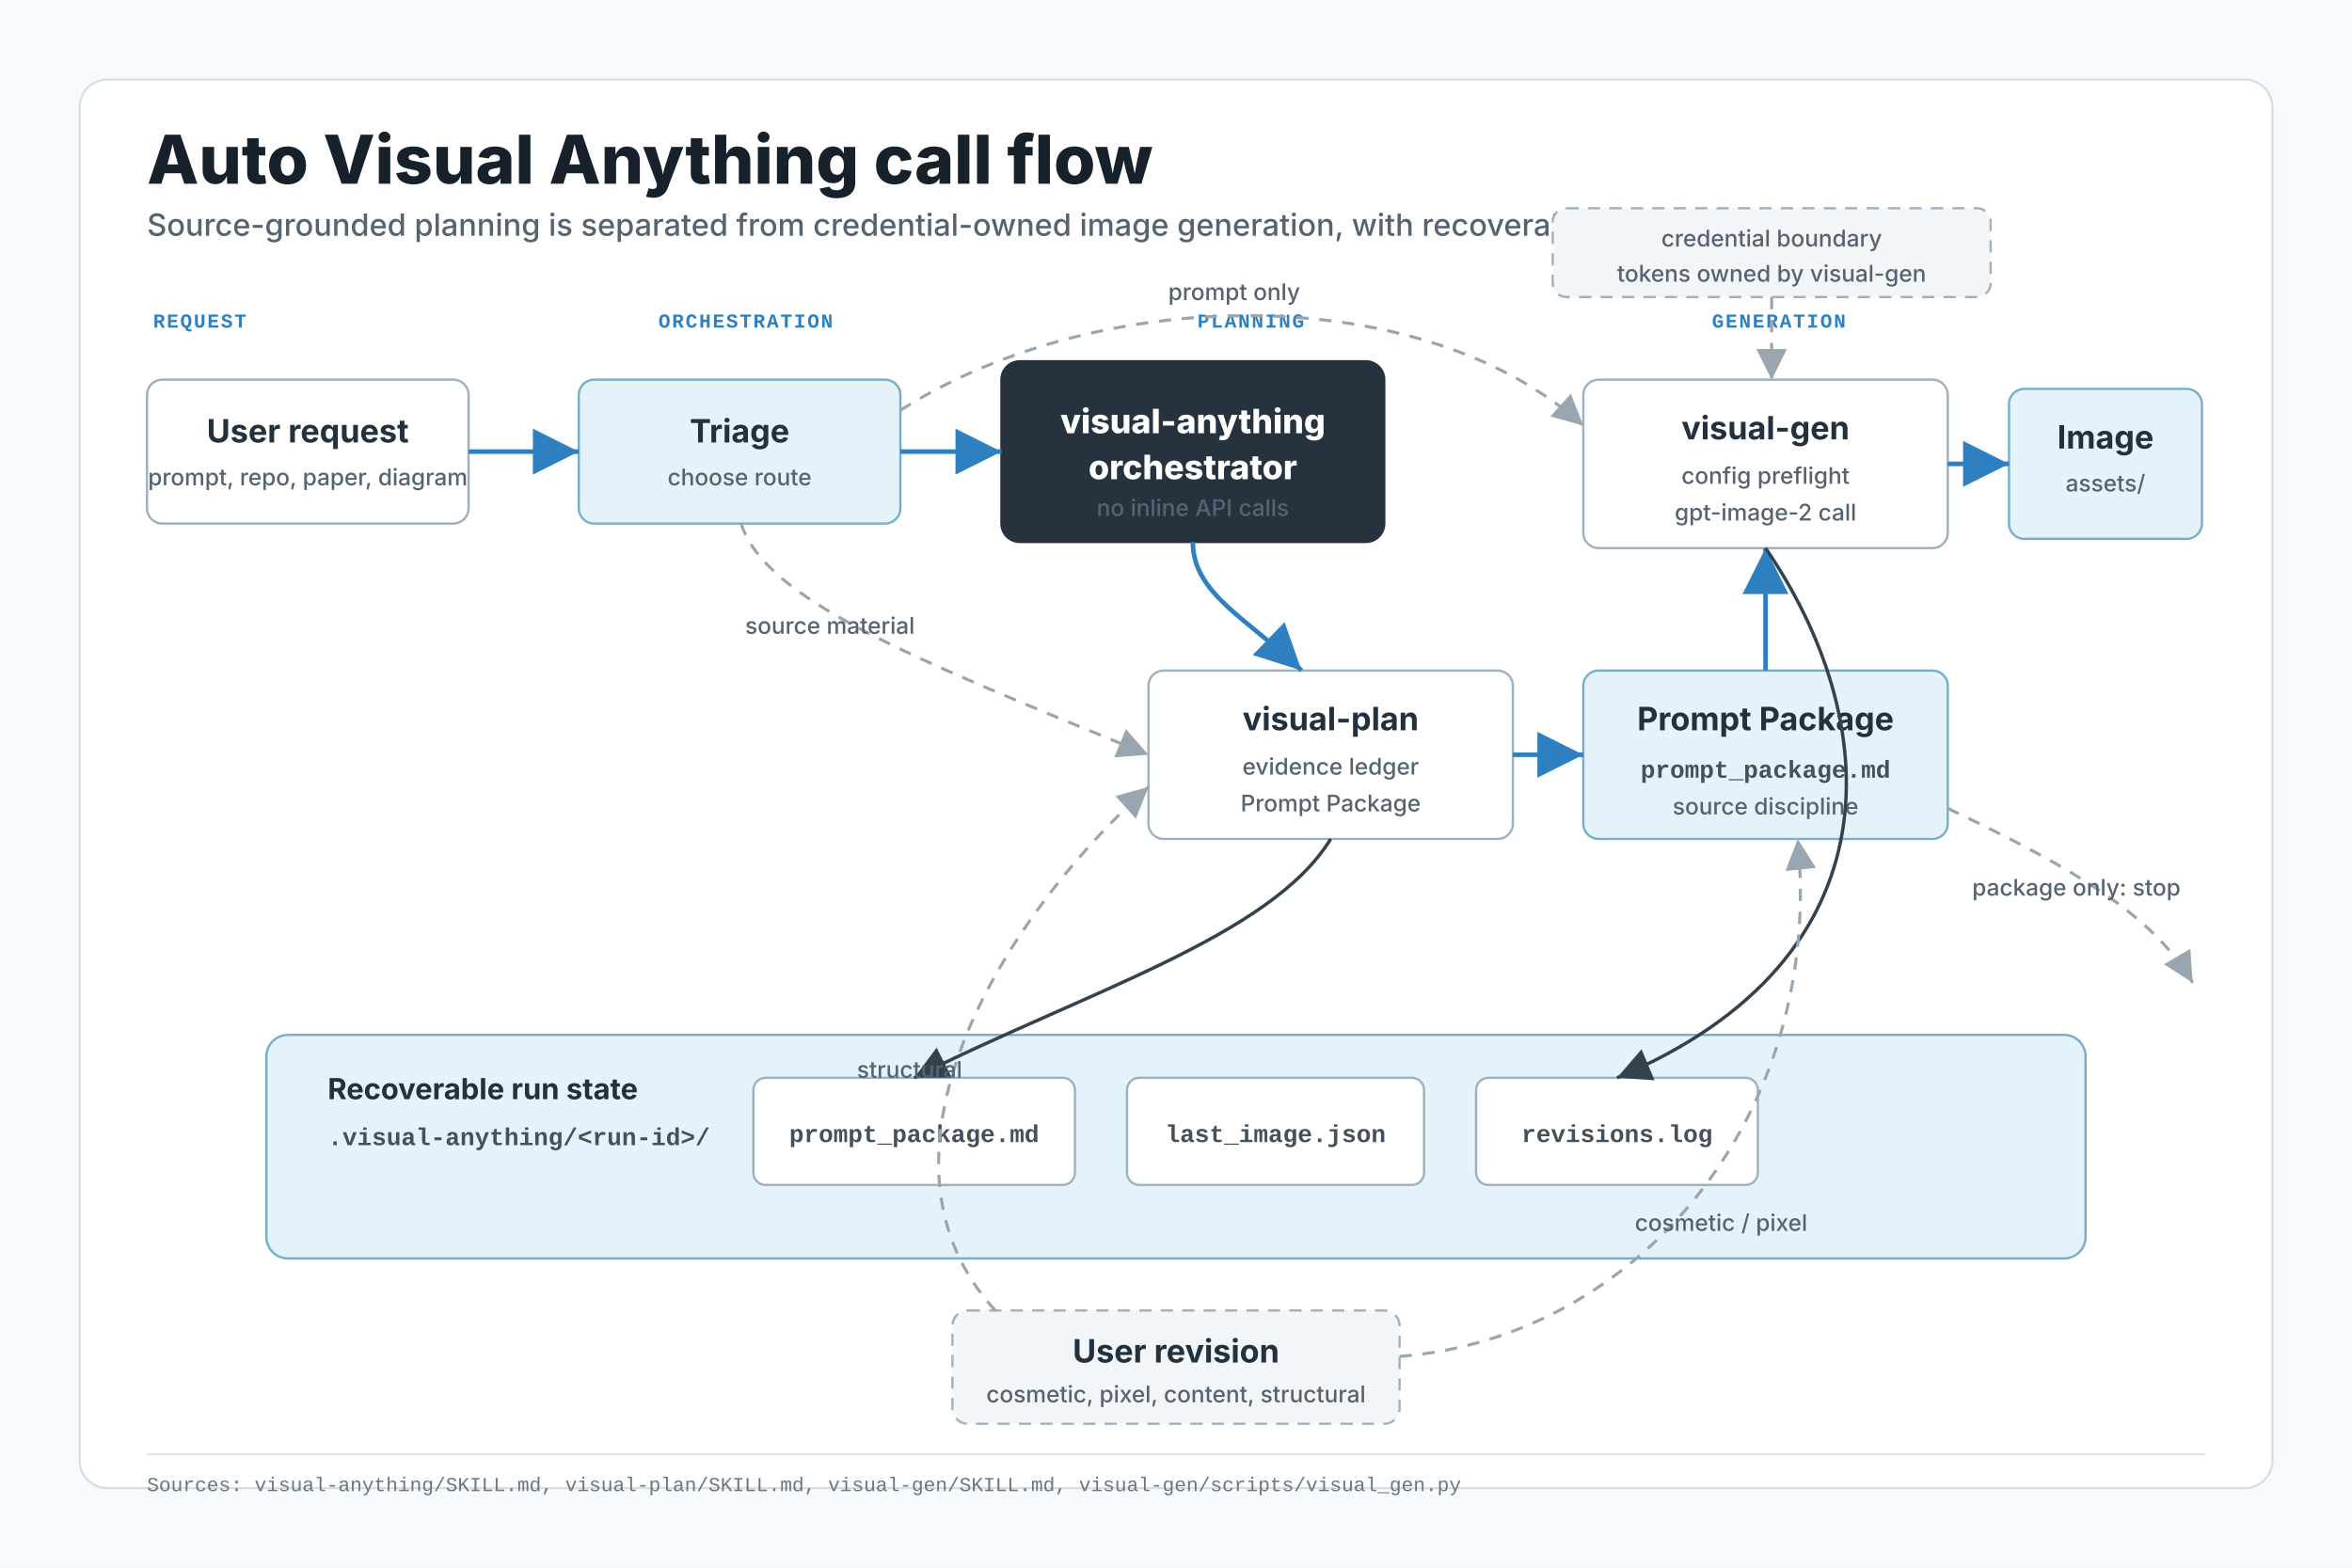
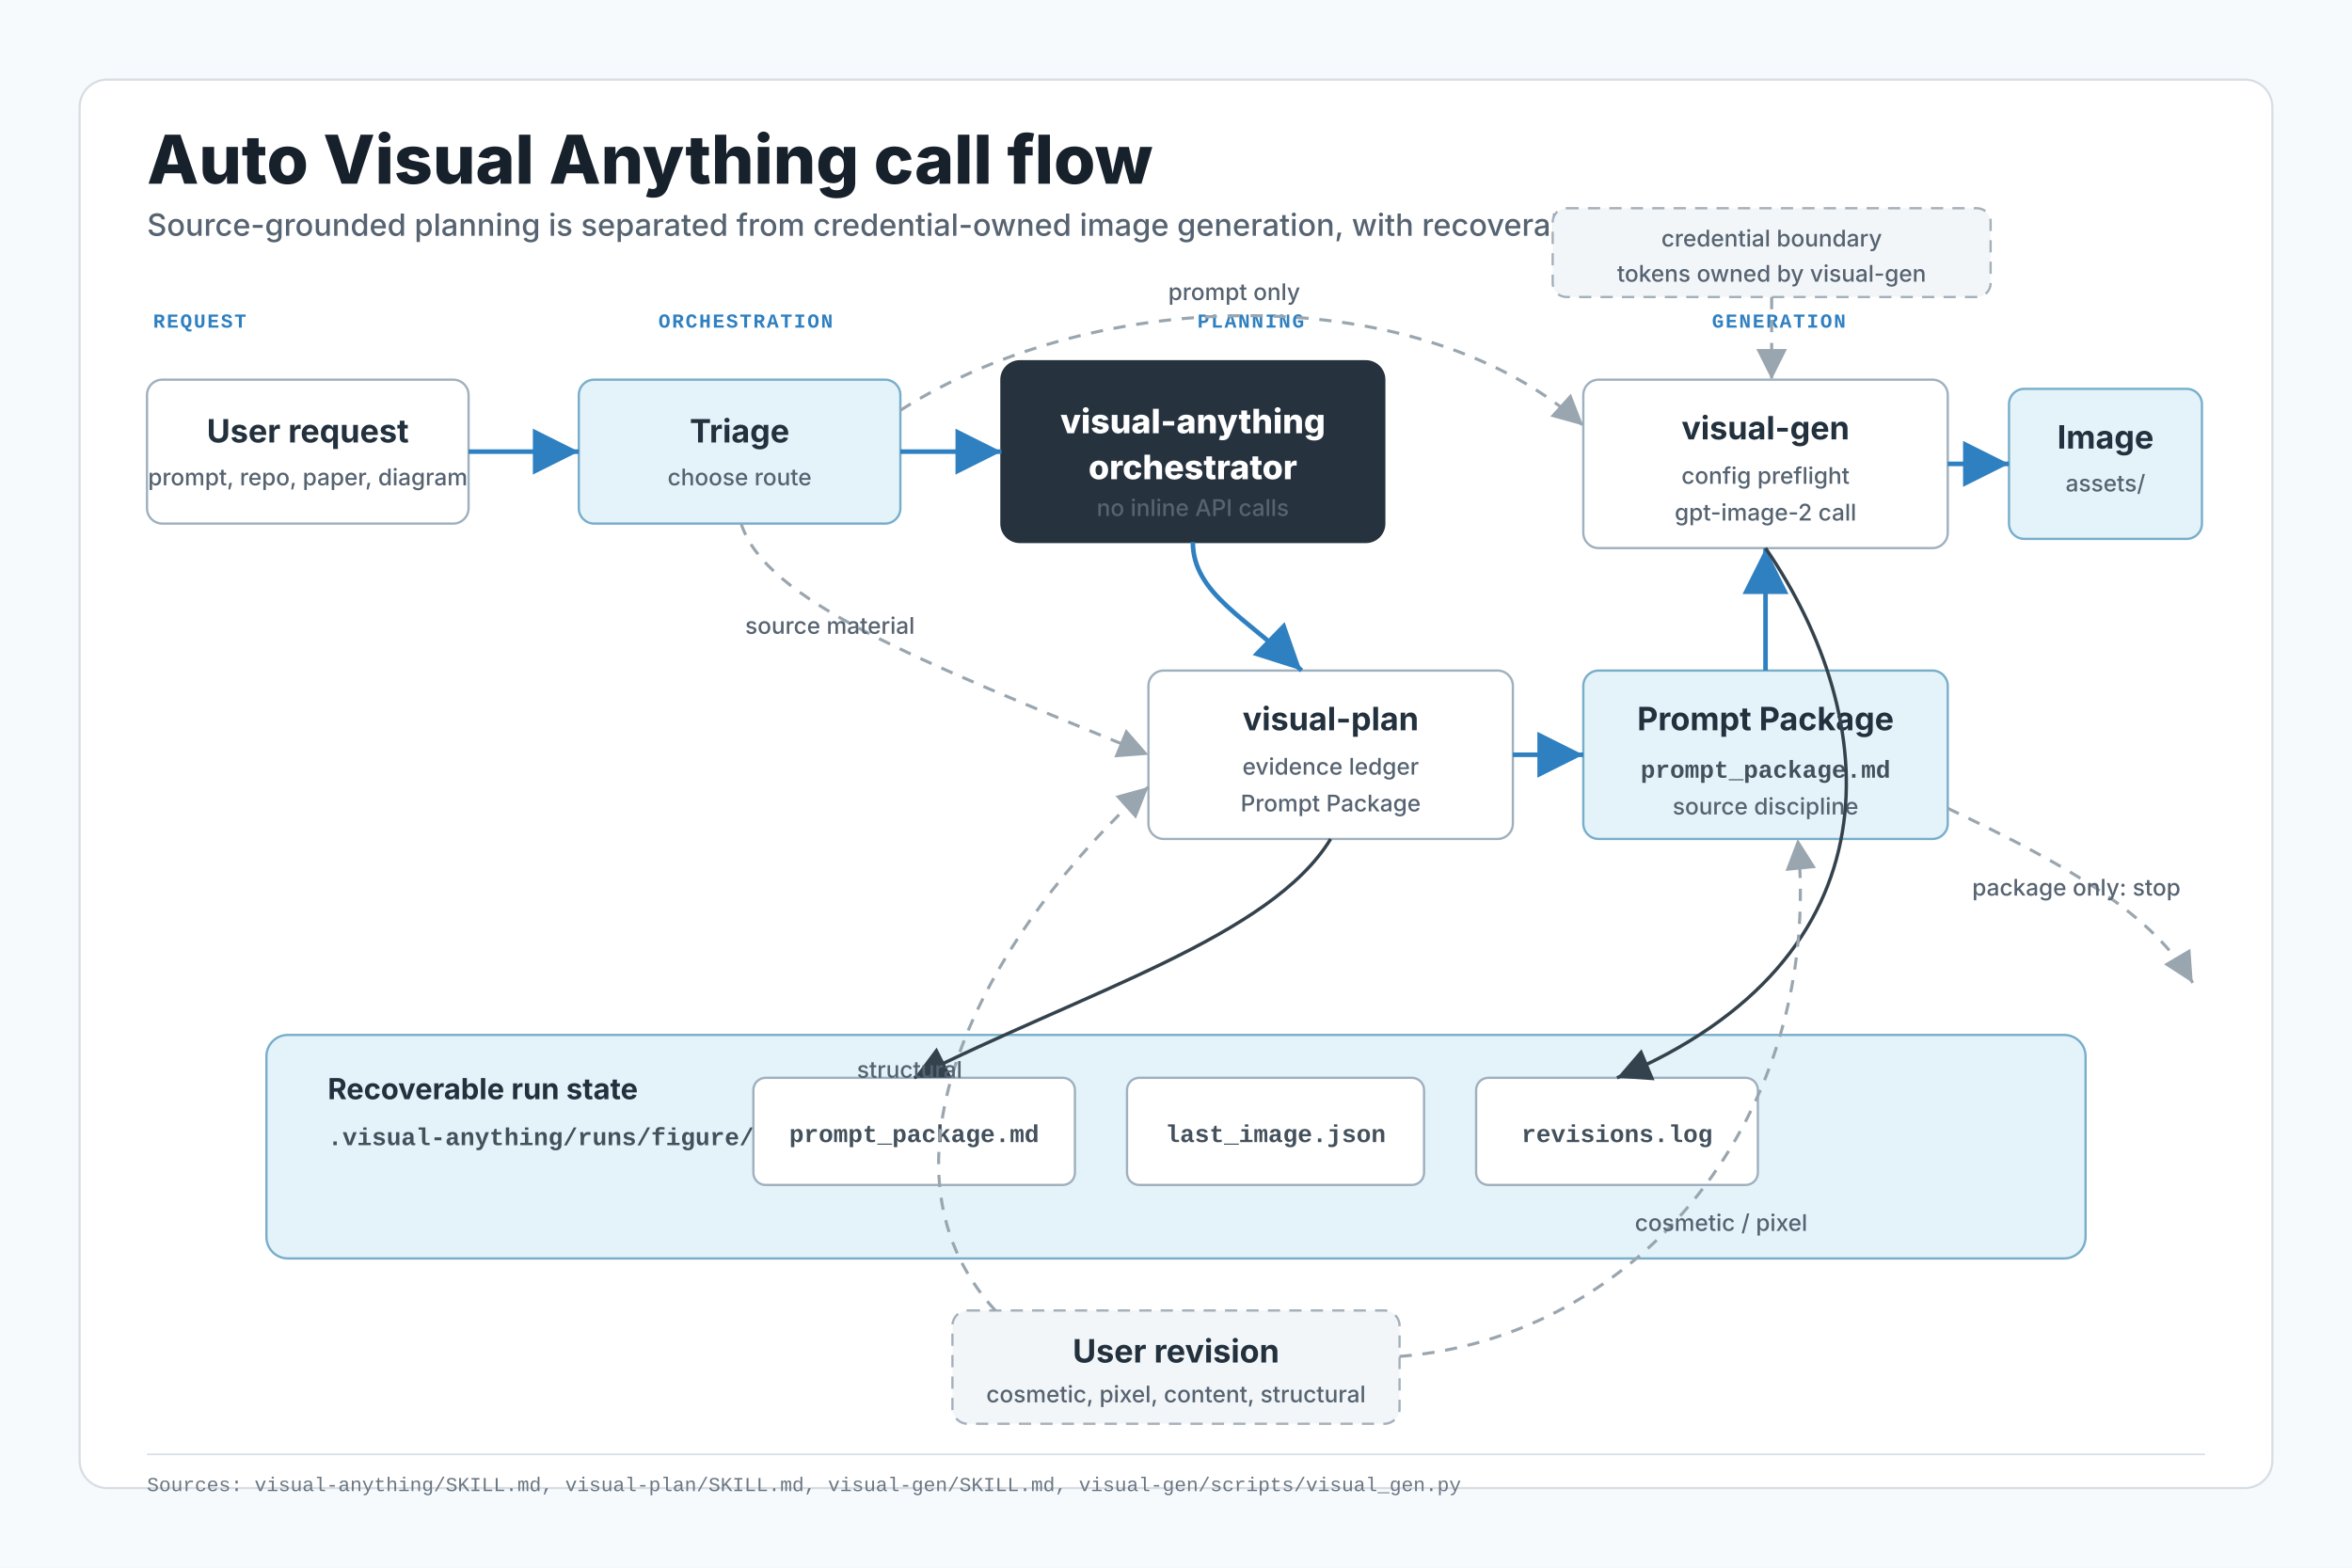
<svg xmlns="http://www.w3.org/2000/svg" width="1536" height="1024" viewBox="0 0 1536 1024" role="img" aria-labelledby="title desc">
  <defs>
    <marker id="arrow" markerWidth="12" markerHeight="10" refX="10" refY="5" orient="auto" markerUnits="strokeWidth">
      <path d="M 0 0 L 10 5 L 0 10 z" fill="#34424d" />
    </marker>
    <marker id="arrowBlue" markerWidth="12" markerHeight="10" refX="10" refY="5" orient="auto" markerUnits="strokeWidth">
      <path d="M 0 0 L 10 5 L 0 10 z" fill="#2f80c1" />
    </marker>
    <marker id="arrowGray" markerWidth="12" markerHeight="10" refX="10" refY="5" orient="auto" markerUnits="strokeWidth">
      <path d="M 0 0 L 10 5 L 0 10 z" fill="#9aa6af" />
    </marker>
    <style>
      .bg { fill: #f7fafc; }
      .panel { fill: #ffffff; stroke: #d6dde3; stroke-width: 1.4; }
      .node { fill: #ffffff; stroke: #9fb0be; stroke-width: 1.5; }
      .node-soft { fill: #e4f3fa; stroke: #78aeca; stroke-width: 1.5; }
      .node-muted { fill: #f3f6f8; stroke: #a4b0ba; stroke-width: 1.5; stroke-dasharray: 8 6; }
      .core { fill: #26323d; stroke: #26323d; stroke-width: 1.5; }
      .title { font-family: Inter, ui-sans-serif, system-ui, -apple-system, BlinkMacSystemFont, "Segoe UI", sans-serif; fill: #17212b; font-size: 44px; font-weight: 780; letter-spacing: 0; }
      .subtitle { font-family: Inter, ui-sans-serif, system-ui, -apple-system, BlinkMacSystemFont, "Segoe UI", sans-serif; fill: #566371; font-size: 20px; font-weight: 450; letter-spacing: 0; }
      .label { font-family: Inter, ui-sans-serif, system-ui, -apple-system, BlinkMacSystemFont, "Segoe UI", sans-serif; fill: #22313d; font-size: 21px; font-weight: 700; letter-spacing: 0; }
      .label-white { font-family: Inter, ui-sans-serif, system-ui, -apple-system, BlinkMacSystemFont, "Segoe UI", sans-serif; fill: #ffffff; font-size: 22px; font-weight: 760; letter-spacing: 0; }
      .small { font-family: Inter, ui-sans-serif, system-ui, -apple-system, BlinkMacSystemFont, "Segoe UI", sans-serif; fill: #566371; font-size: 15px; font-weight: 520; letter-spacing: 0; }
      .mono { font-family: "SFMono-Regular", Consolas, "Liberation Mono", monospace; fill: #43515d; font-size: 16px; font-weight: 600; letter-spacing: 0; }
      .tag { font-family: "SFMono-Regular", Consolas, "Liberation Mono", monospace; fill: #2f80c1; font-size: 13px; font-weight: 700; letter-spacing: .08em; }
      .footer { font-family: "SFMono-Regular", Consolas, "Liberation Mono", monospace; fill: #6a7783; font-size: 13px; font-weight: 500; letter-spacing: 0; }
      .line { stroke: #34424d; stroke-width: 2.2; fill: none; marker-end: url(#arrow); }
      .line-blue { stroke: #2f80c1; stroke-width: 3; fill: none; marker-end: url(#arrowBlue); }
      .line-gray { stroke: #9aa6af; stroke-width: 2; fill: none; stroke-dasharray: 8 7; marker-end: url(#arrowGray); }
      .band-title { font-family: Inter, ui-sans-serif, system-ui, -apple-system, BlinkMacSystemFont, "Segoe UI", sans-serif; fill: #22313d; font-size: 19px; font-weight: 740; letter-spacing: 0; }
    </style>
  </defs>
  <rect class="bg" x="0" y="0" width="1536" height="1024" />
  <rect class="panel" x="52" y="52" width="1432" height="920" rx="18" />
  <text class="title" x="96" y="120">Auto Visual Anything call flow</text>
  <text class="subtitle" x="96" y="154">Source-grounded planning is separated from credential-owned image generation, with recoverable run state.</text>
  <text class="tag" x="100" y="214">REQUEST</text>
  <text class="tag" x="430" y="214">ORCHESTRATION</text>
  <text class="tag" x="782" y="214">PLANNING</text>
  <text class="tag" x="1118" y="214">GENERATION</text>
  <rect class="node" x="96" y="248" width="210" height="94" rx="10" />
  <text class="label" x="201" y="289" text-anchor="middle">User request</text>
  <text class="small" x="201" y="317" text-anchor="middle">prompt, repo, paper, diagram</text>
  <rect class="node-soft" x="378" y="248" width="210" height="94" rx="10" />
  <text class="label" x="483" y="289" text-anchor="middle">Triage</text>
  <text class="small" x="483" y="317" text-anchor="middle">choose route</text>
  <rect class="core" x="654" y="236" width="250" height="118" rx="12" />
  <text class="label-white" x="779" y="283" text-anchor="middle">visual-anything</text>
  <text class="label-white" x="779" y="313" text-anchor="middle">orchestrator</text>
  <text class="small" x="779" y="337" text-anchor="middle" fill="#dce7ef">no inline API calls</text>
  <rect class="node" x="750" y="438" width="238" height="110" rx="10" />
  <text class="label" x="869" y="477" text-anchor="middle">visual-plan</text>
  <text class="small" x="869" y="506" text-anchor="middle">evidence ledger</text>
  <text class="small" x="869" y="530" text-anchor="middle">Prompt Package</text>
  <rect class="node-soft" x="1034" y="438" width="238" height="110" rx="10" />
  <text class="label" x="1153" y="477" text-anchor="middle">Prompt Package</text>
  <text class="mono" x="1153" y="508" text-anchor="middle">prompt_package.md</text>
  <text class="small" x="1153" y="532" text-anchor="middle">source discipline</text>
  <rect class="node" x="1034" y="248" width="238" height="110" rx="10" />
  <text class="label" x="1153" y="287" text-anchor="middle">visual-gen</text>
  <text class="small" x="1153" y="316" text-anchor="middle">config preflight</text>
  <text class="small" x="1153" y="340" text-anchor="middle">gpt-image-2 call</text>
  <rect class="node-soft" x="1312" y="254" width="126" height="98" rx="10" />
  <text class="label" x="1375" y="293" text-anchor="middle">Image</text>
  <text class="small" x="1375" y="321" text-anchor="middle">assets/</text>
  <path class="line-blue" d="M 306 295 L 378 295" />
  <path class="line-blue" d="M 588 295 L 654 295" />
  <path class="line-blue" d="M 779 354 C 779 388, 815 404, 850 438" />
  <path class="line-blue" d="M 988 493 L 1034 493" />
  <path class="line-blue" d="M 1153 438 C 1153 405, 1153 389, 1153 358" />
  <path class="line-blue" d="M 1272 303 L 1312 303" />
  <path class="line-gray" d="M 484 342 C 500 392, 596 430, 750 493" />
  <text class="small" x="542" y="414" text-anchor="middle">source material</text>
  <path class="line-gray" d="M 588 268 C 720 184, 930 184, 1034 278" />
  <text class="small" x="806" y="196" text-anchor="middle">prompt only</text>
  <path class="line-gray" d="M 1272 528 C 1356 568, 1406 598, 1432 642" />
  <text class="small" x="1356" y="585" text-anchor="middle">package only: stop</text>
  <rect class="node-soft" x="174" y="676" width="1188" height="146" rx="14" />
  <text class="band-title" x="214" y="718">Recoverable run state</text>
-   <text class="mono" x="214" y="748">.visual-anything/&lt;run-id&gt;/</text>
+   <text class="mono" x="214" y="748">.visual-anything/runs/figure/&lt;run-id&gt;/</text>
  <rect class="node" x="492" y="704" width="210" height="70" rx="8" />
  <text class="mono" x="597" y="746" text-anchor="middle">prompt_package.md</text>
  <rect class="node" x="736" y="704" width="194" height="70" rx="8" />
  <text class="mono" x="833" y="746" text-anchor="middle">last_image.json</text>
  <rect class="node" x="964" y="704" width="184" height="70" rx="8" />
  <text class="mono" x="1056" y="746" text-anchor="middle">revisions.log</text>
  <path class="line" d="M 869 548 C 830 612, 708 648, 597 704" />
  <path class="line" d="M 1153 358 C 1230 470, 1242 626, 1056 704" />
  <rect class="node-muted" x="622" y="856" width="292" height="74" rx="10" />
  <text class="label" x="768" y="890" text-anchor="middle">User revision</text>
  <text class="small" x="768" y="916" text-anchor="middle">cosmetic, pixel, content, structural</text>
  <path class="line-gray" d="M 914 886 C 1070 874, 1192 728, 1174 548" />
  <text class="small" x="1124" y="804" text-anchor="middle">cosmetic / pixel</text>
  <path class="line-gray" d="M 650 856 C 560 758, 650 604, 750 514" />
  <text class="small" x="594" y="704" text-anchor="middle">structural</text>
  <rect class="node-muted" x="1014" y="136" width="286" height="58" rx="9" />
  <text class="small" x="1157" y="161" text-anchor="middle">credential boundary</text>
  <text class="small" x="1157" y="184" text-anchor="middle">tokens owned by visual-gen</text>
  <path class="line-gray" d="M 1157 194 L 1157 248" />
  <line x1="96" y1="950" x2="1440" y2="950" stroke="#d6dde3" stroke-width="1" />
  <text class="footer" x="96" y="974">Sources: visual-anything/SKILL.md, visual-plan/SKILL.md, visual-gen/SKILL.md, visual-gen/scripts/visual_gen.py</text>
</svg>
